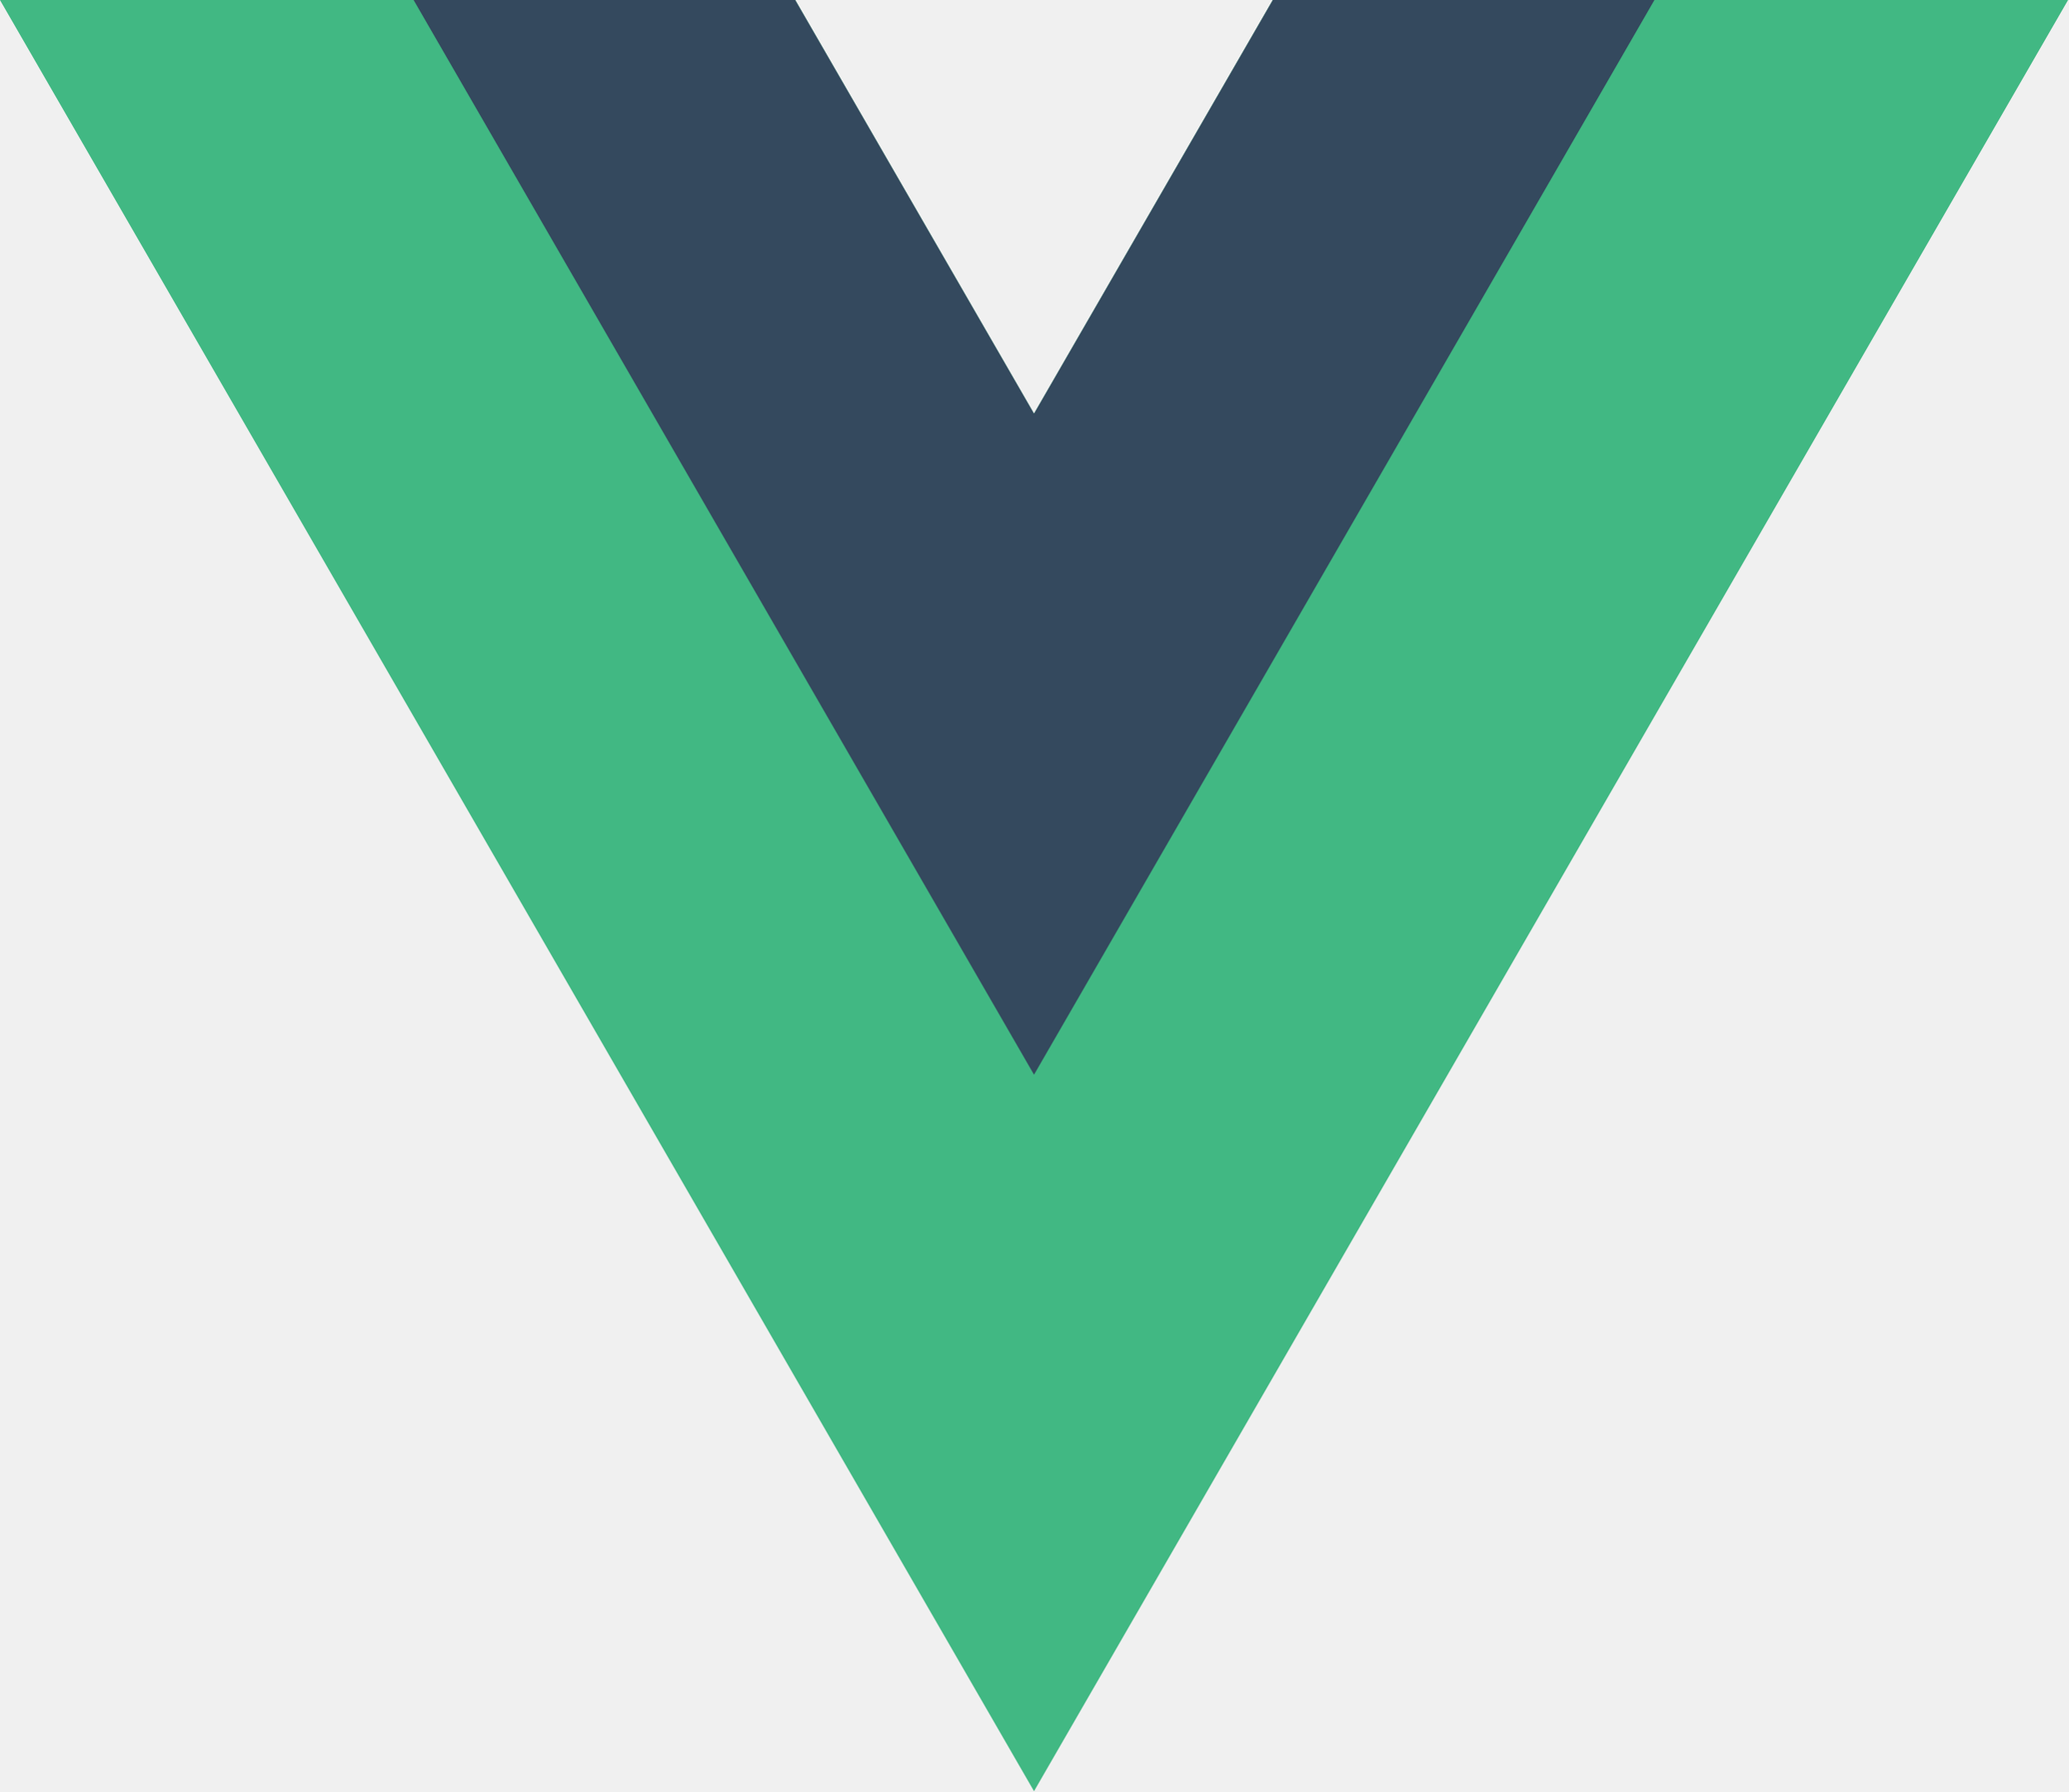
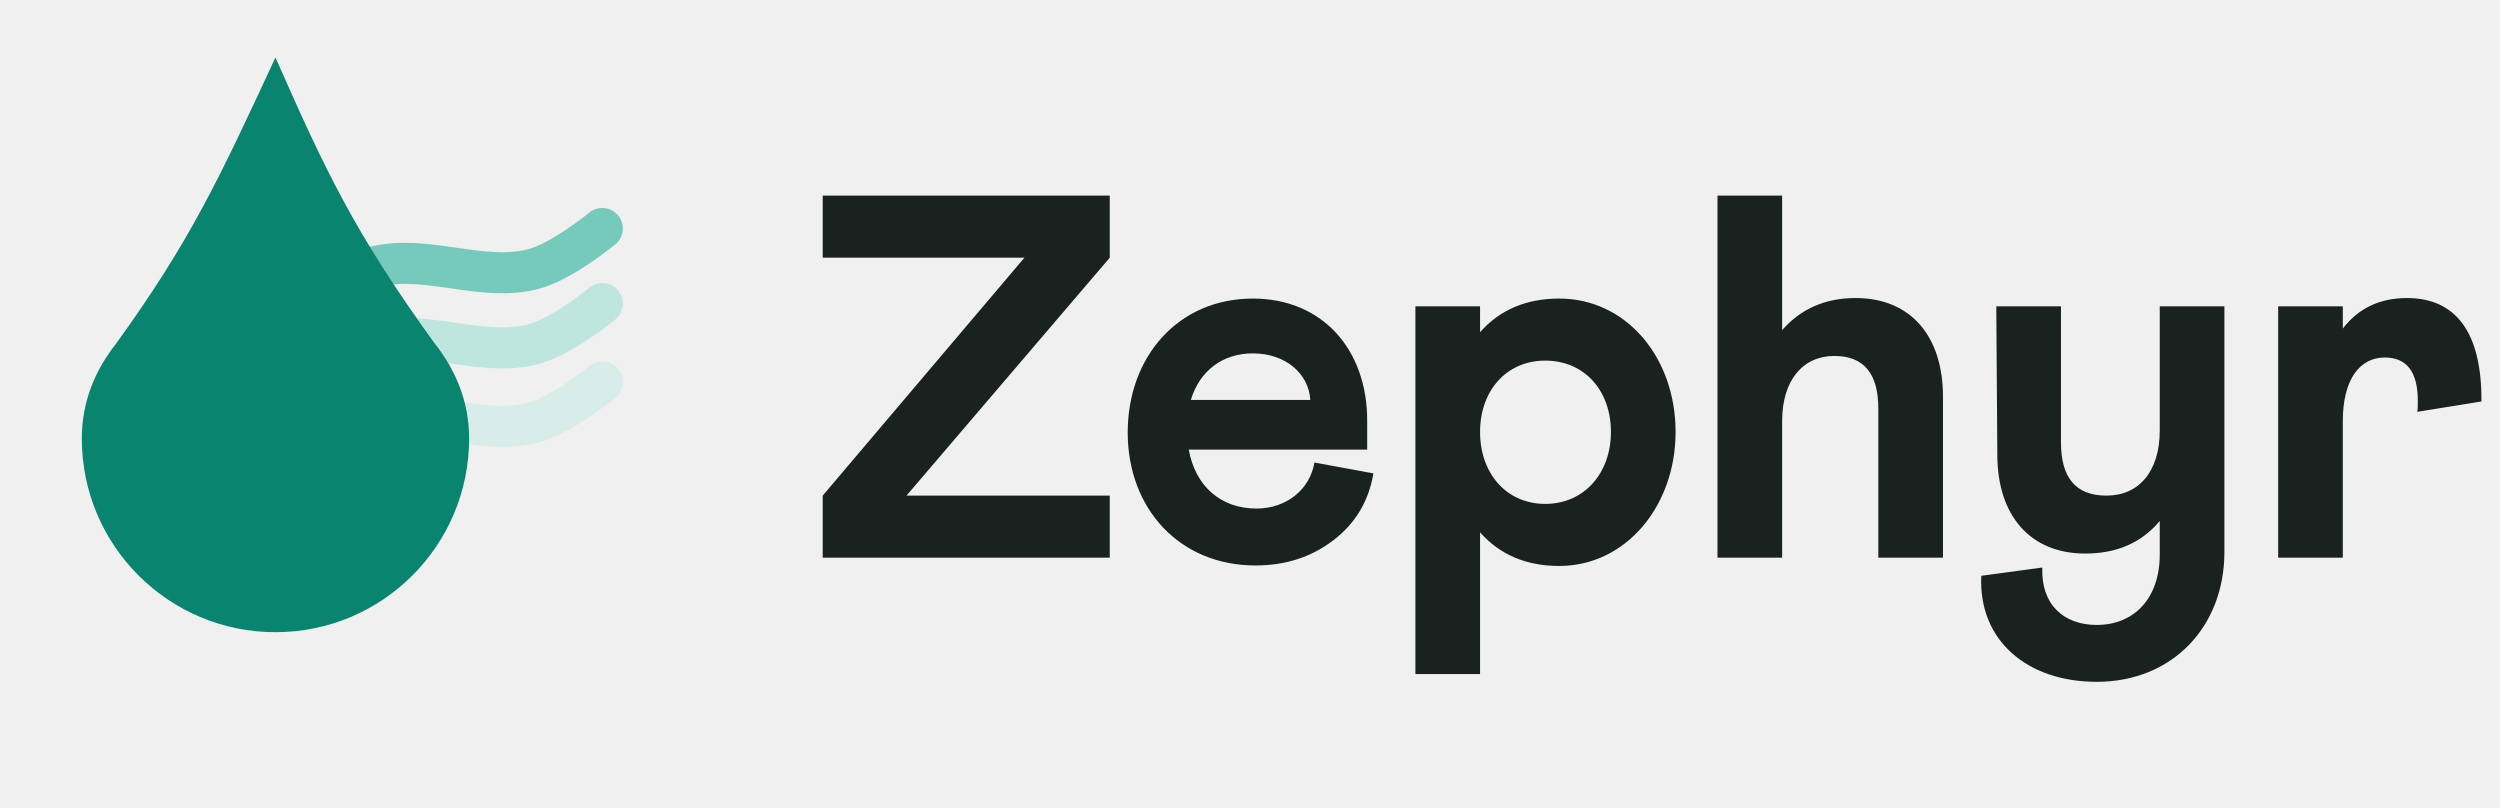
- <svg xmlns="http://www.w3.org/2000/svg" viewBox="0 0 261.76 226.69">
-   <path d="M161.096.001l-30.225 52.351L100.647.001H-.005l130.877 226.688L261.749.001z" fill="#41b883" />
-   <path d="M161.096.001l-30.225 52.351L100.647.001H52.346l78.526 136.01L209.398.001z" fill="#34495e" />
+ <svg xmlns="http://www.w3.org/2000/svg" width="130" height="42" viewBox="0 0 130 42" fill="none">
+   <g clip-path="url(#clip0_13_1748)">
+     <path d="M42.781 29V25.772L53.27 13.4H42.781V10.172H57.708V13.4L47.138 25.772H57.708V29H42.781ZM65.15 15.525C68.754 15.525 71.094 18.161 71.094 21.872V23.379H61.815C62.165 25.315 63.51 26.445 65.339 26.445C66.872 26.445 68.109 25.477 68.351 24.051L71.417 24.616C71.175 26.041 70.503 27.198 69.346 28.085C68.19 28.973 66.845 29.404 65.285 29.404C61.331 29.404 58.641 26.445 58.641 22.491C58.641 18.537 61.277 15.525 65.15 15.525ZM61.923 20.797H68.136C68.055 19.425 66.845 18.376 65.15 18.376C63.563 18.376 62.38 19.29 61.923 20.797ZM73.601 35.052V15.928H76.963V17.273C77.986 16.117 79.357 15.525 81.079 15.525C84.548 15.525 87.13 18.564 87.13 22.464C87.13 26.31 84.548 29.43 81.079 29.43C79.357 29.43 77.986 28.839 76.963 27.682V35.052H73.601ZM80.352 26.203C82.37 26.203 83.768 24.616 83.768 22.464C83.768 20.312 82.397 18.752 80.352 18.752C78.335 18.752 76.963 20.312 76.963 22.464C76.963 24.616 78.335 26.203 80.352 26.203ZM89.309 29V10.172H92.671V17.166C93.639 16.063 94.903 15.498 96.49 15.498C99.368 15.498 101.035 17.488 101.035 20.635V29H97.673V21.254C97.673 19.425 96.92 18.51 95.387 18.51C93.746 18.51 92.671 19.774 92.671 21.899V29H89.309ZM103.027 29.941L106.201 29.511C106.121 31.421 107.304 32.497 109.025 32.497C110.989 32.497 112.307 31.098 112.307 28.839V27.09C111.365 28.22 110.074 28.785 108.434 28.785C105.556 28.785 103.861 26.794 103.861 23.648L103.807 15.928H107.17V23.002C107.17 24.858 107.95 25.772 109.536 25.772C111.231 25.772 112.307 24.508 112.307 22.384V15.928H115.669V28.704C115.669 32.577 112.979 35.455 109.025 35.455C105.421 35.455 102.866 33.303 103.027 29.941ZM118.464 29V15.928H121.826V17.085C122.633 16.036 123.736 15.498 125.161 15.498C127.636 15.498 129.061 17.192 129.034 20.877L125.699 21.415C125.726 21.281 125.726 21.092 125.726 20.85C125.726 19.344 125.161 18.591 124.005 18.591C122.714 18.591 121.826 19.721 121.826 21.899V29H118.464Z" fill="#1A2220" />
+     <path d="M15.839 15.958C15.839 15.958 17.921 14.285 19.433 13.887V13.887C22.122 13.179 25.049 14.698 27.738 13.99V13.99C29.249 13.591 31.321 11.88 31.321 11.88" stroke="#76CABB" stroke-width="2.135" stroke-linecap="round" />
+     <path d="M15.839 19.865C15.839 19.865 17.921 18.192 19.433 17.794V17.794C22.122 17.086 25.049 18.605 27.738 17.897V17.897C29.249 17.499 31.321 15.787 31.321 15.787" stroke="#BEE5DE" stroke-width="2.135" stroke-linecap="round" />
+     <path d="M15.839 23.943C15.839 23.943 17.921 22.271 19.433 21.872V21.872C22.122 21.164 25.049 22.683 27.738 21.975V21.975C29.249 21.577 31.321 19.865 31.321 19.865" stroke="#D8ECE9" stroke-width="2.135" stroke-linecap="round" />
+     <path fill-rule="evenodd" clip-rule="evenodd" d="M22.584 17.833C18.444 12.103 16.955 8.948 14.324 2.989C11.374 9.343 9.877 12.556 6.035 17.869C4.95 19.246 4.254 20.885 4.254 22.804C4.254 28.365 8.762 32.874 14.324 32.874C19.885 32.874 24.394 28.365 24.394 22.804C24.394 20.868 23.685 19.217 22.584 17.833Z" fill="#09856F" />
+   </g>
+   <defs>
+     <clipPath id="clip0_13_1748">
+       <rect width="130" height="41.839" fill="white" />
+     </clipPath>
+   </defs>
</svg>
